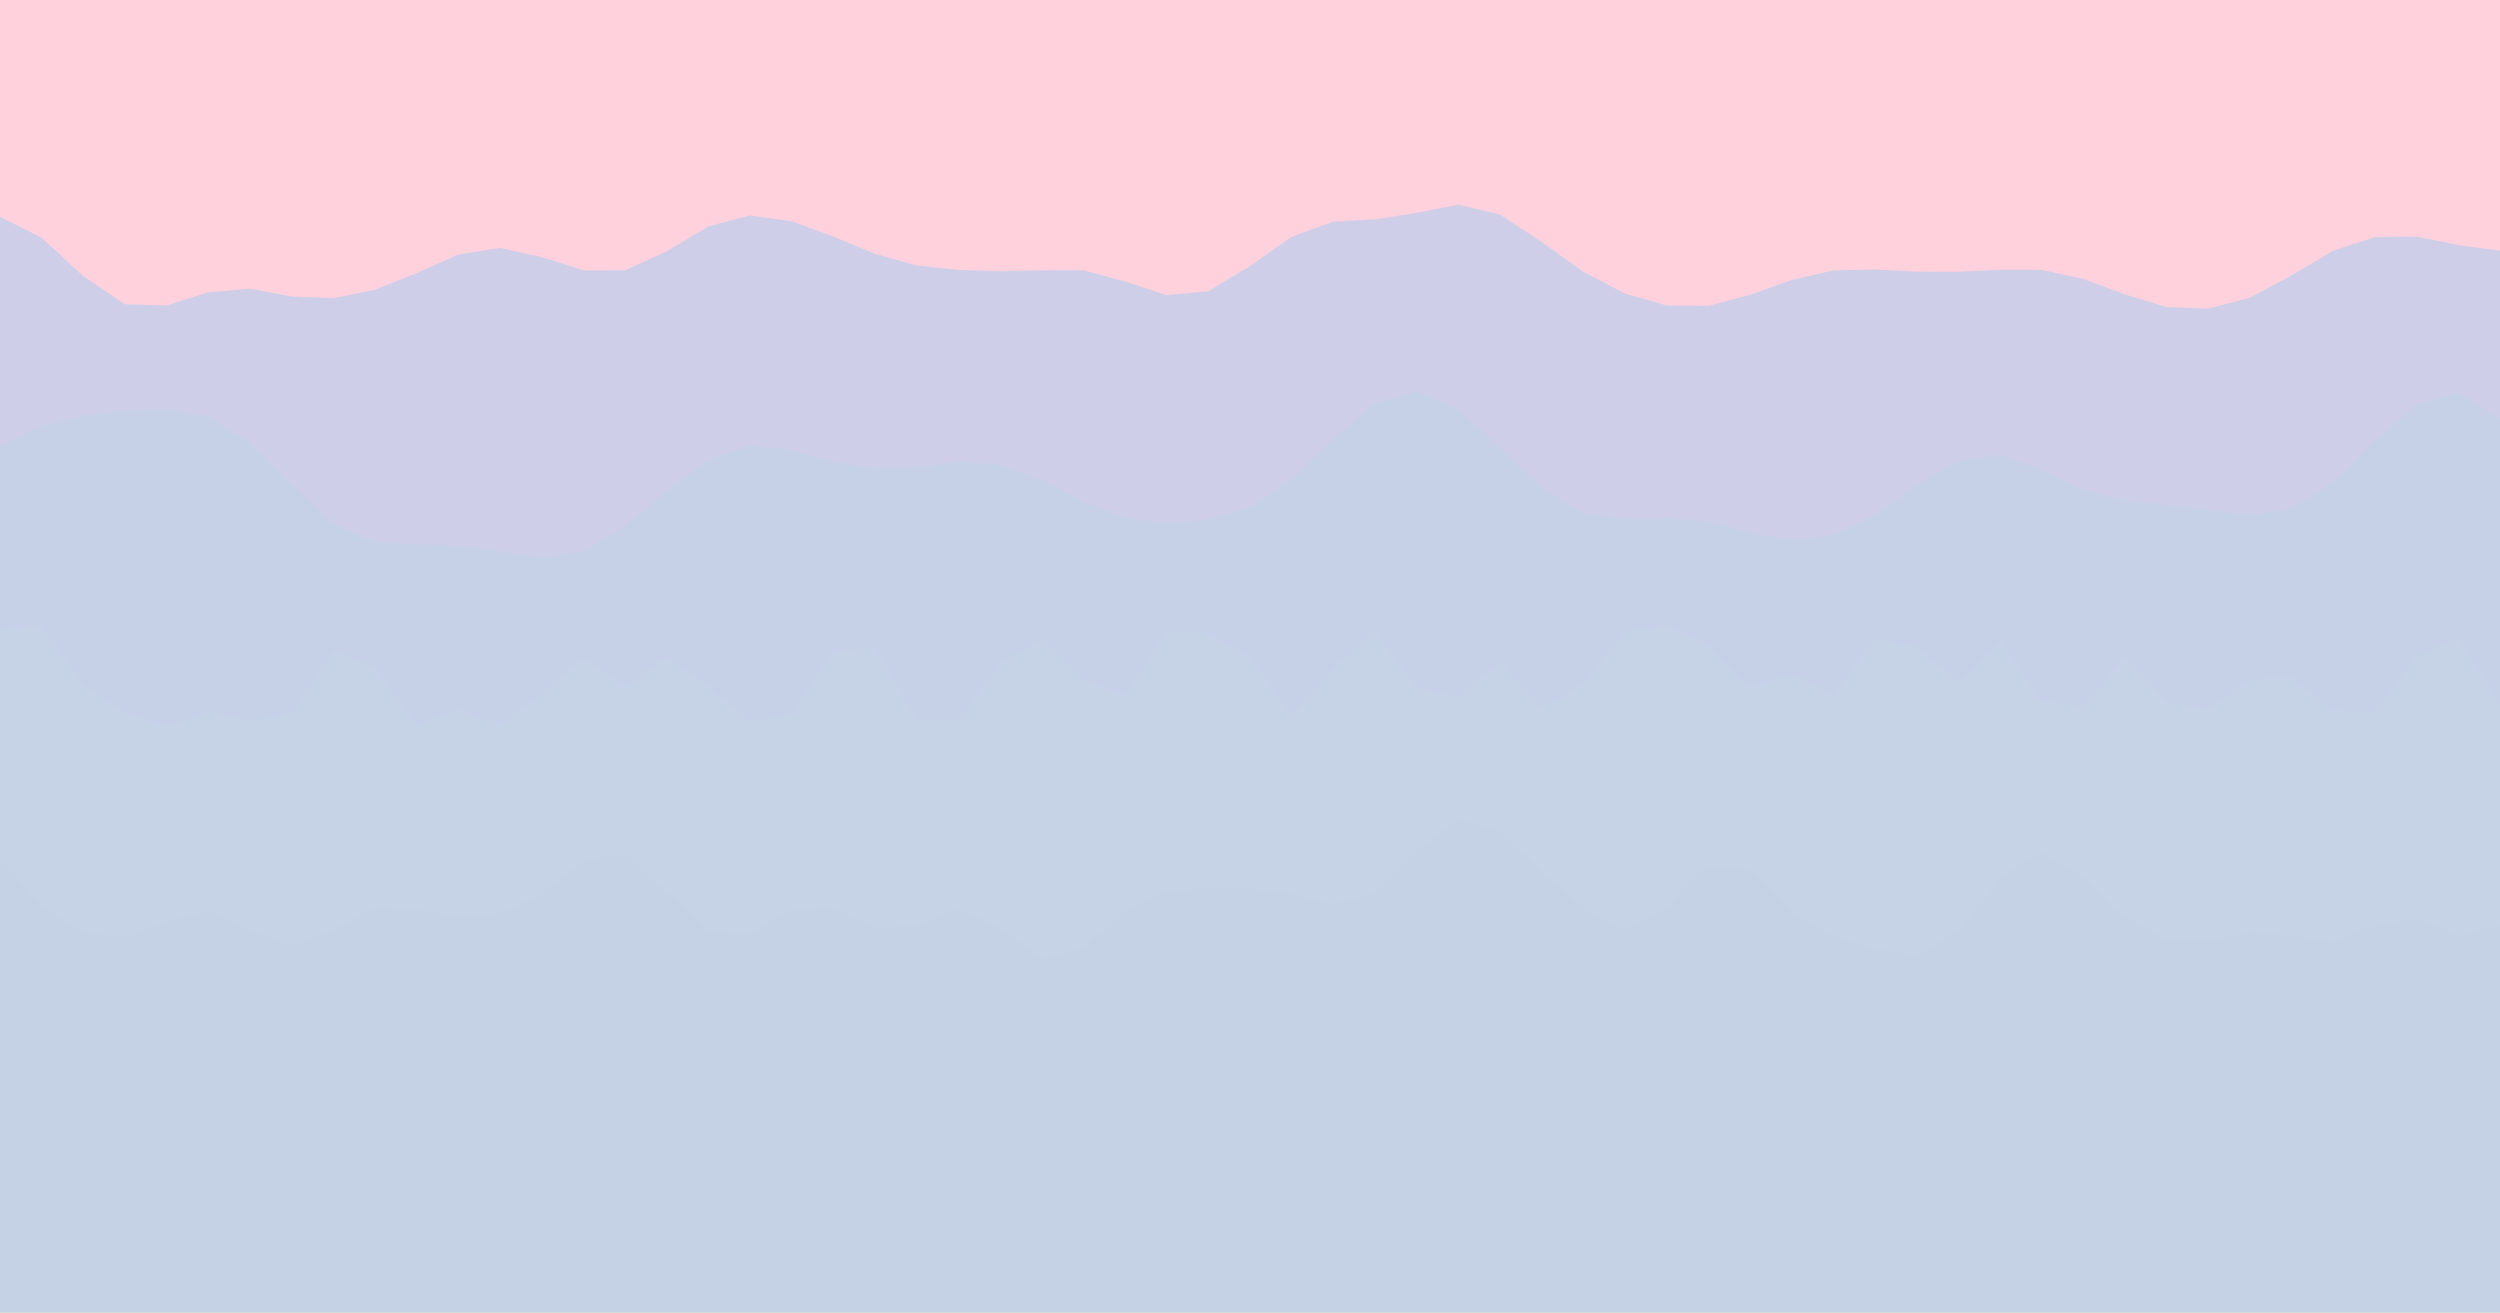
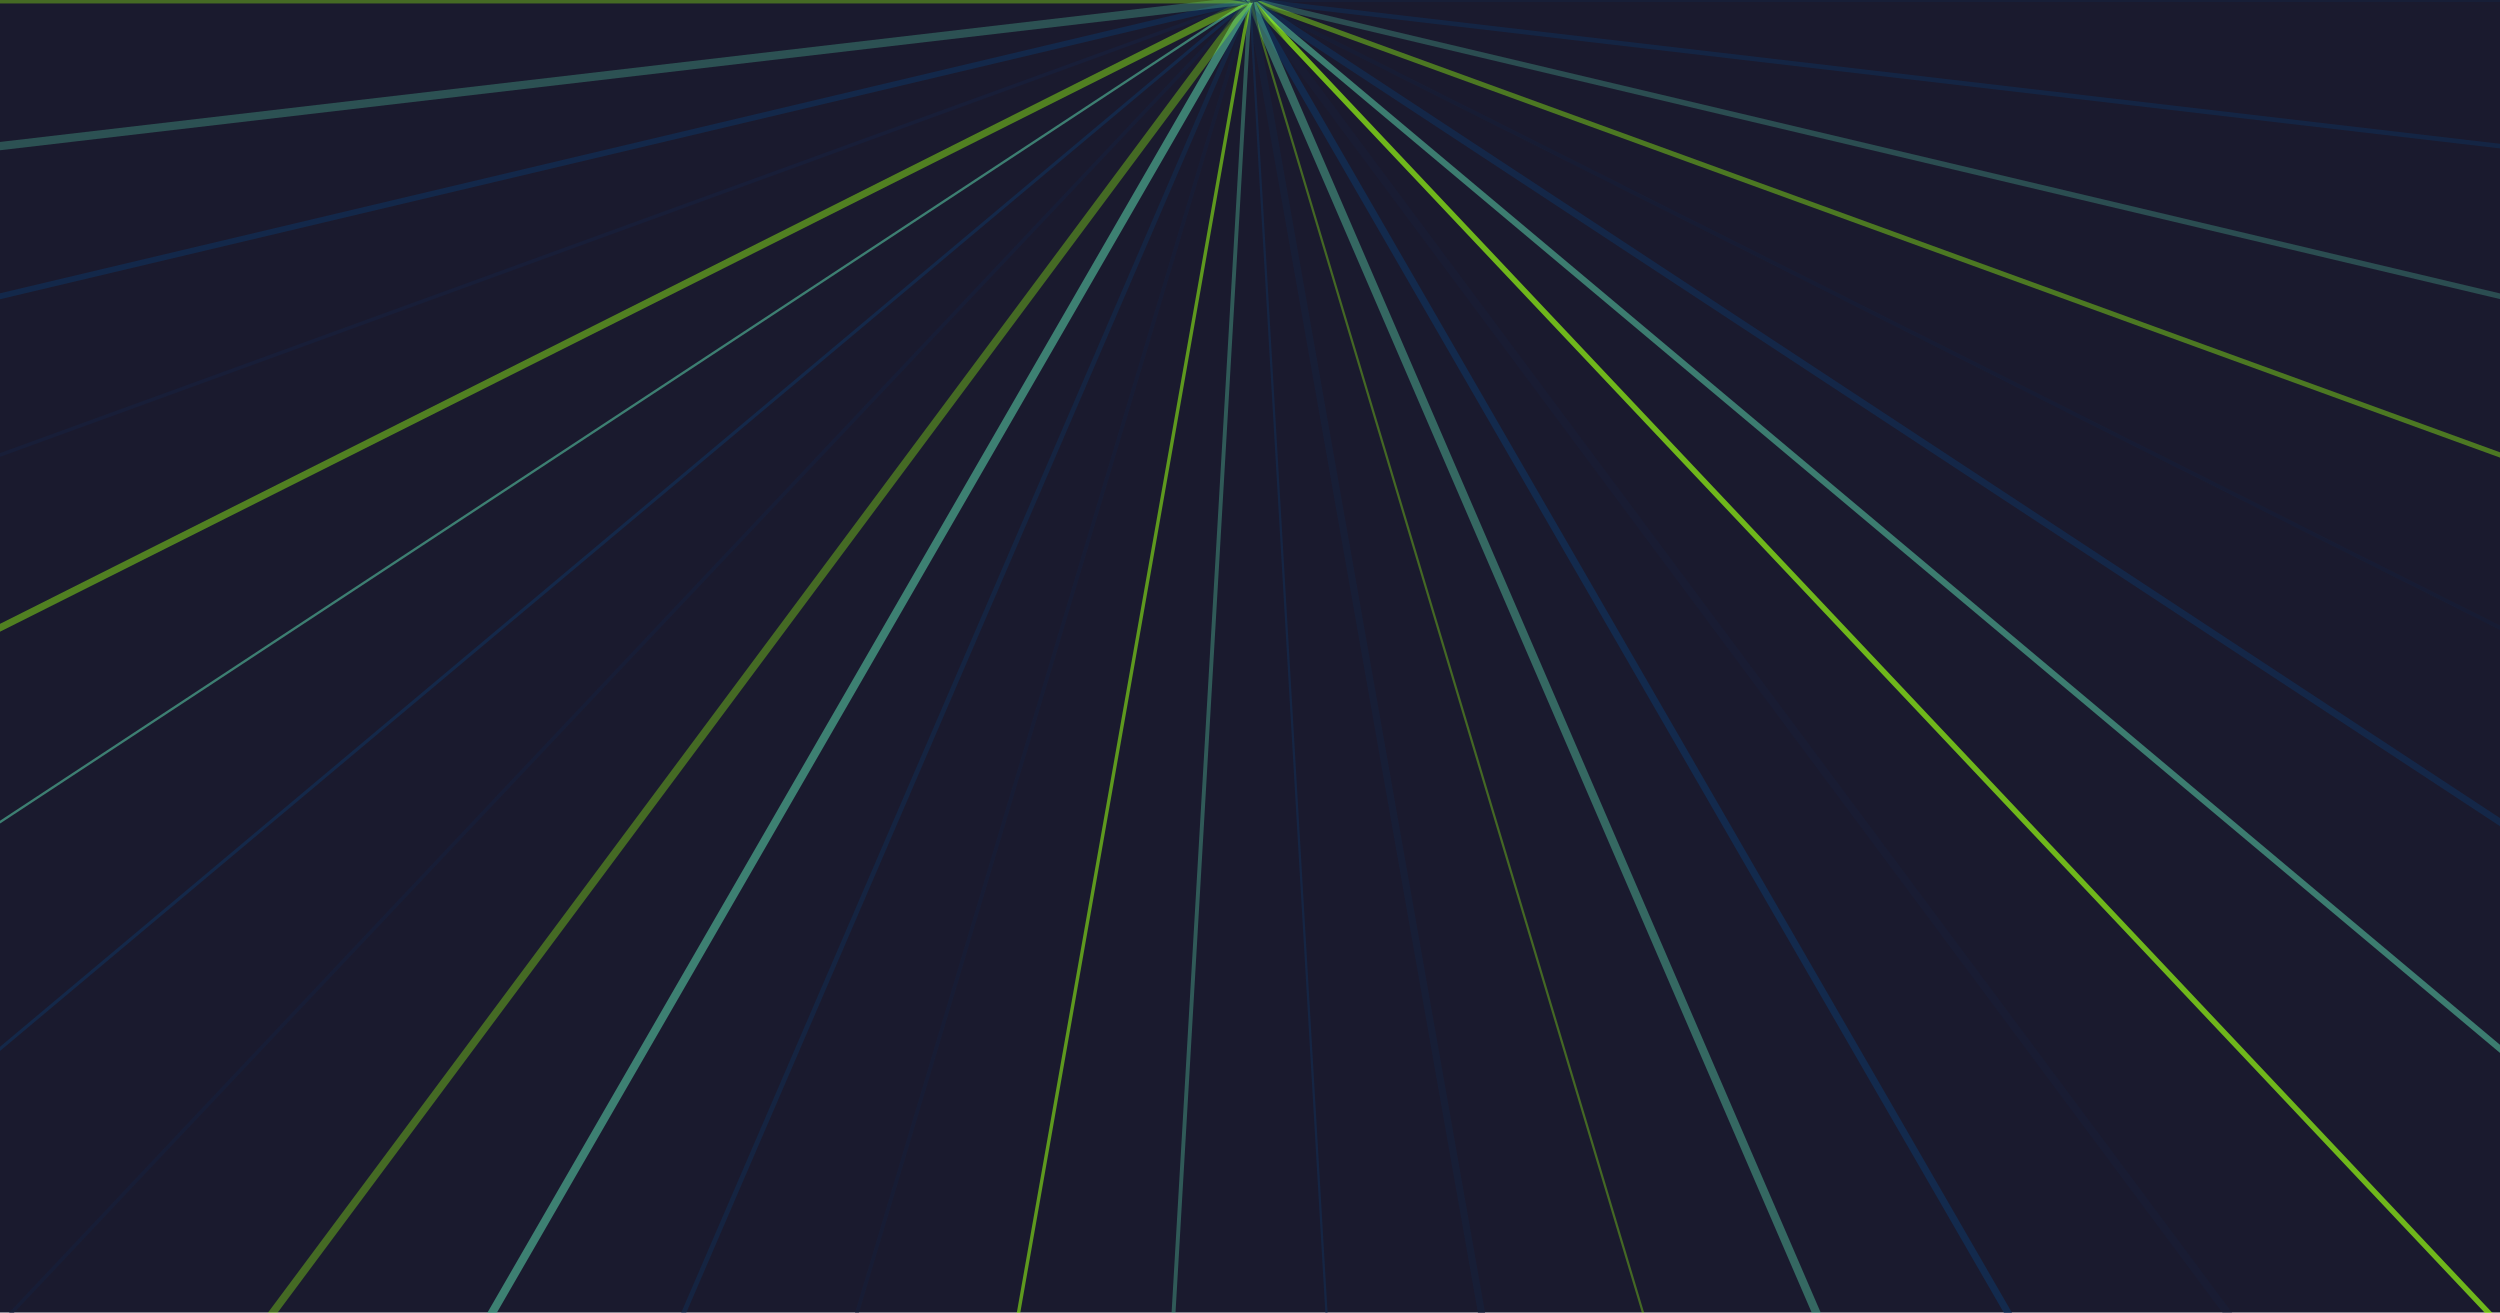
<svg xmlns="http://www.w3.org/2000/svg" version="1.1" width="1200" height="630" viewBox="0 0 1200 630">
-   <rect width="1200" height="630" fill="#ffd1dc" />
-   <path d="M 0 630 L 0 529.2 L 0 536.162 L 20 558.665 L 40 556.524 L 60 548.037 L 80 552.716 L 100 556.43 L 120 550.873 L 140 544.444 L 160 539.008 L 180 536.992 L 200 537.178 L 220 528.045 L 240 513.643 L 260 516.828 L 280 537.485 L 300 550.292 L 320 557.471 L 340 561.938 L 360 549.197 L 380 517.8 L 400 498.087 L 420 510.533 L 440 539.916 L 460 557.329 L 480 559.873 L 500 547.464 L 520 530.809 L 540 534.859 L 560 550.707 L 580 552.515 L 600 552.017 L 620 555.017 L 640 541.682 L 660 515.608 L 680 506.398 L 700 530.435 L 720 550.678 L 740 534.177 L 760 503.06 L 780 491.057 L 800 512.677 L 820 540.584 L 840 539.815 L 860 522.233 L 880 507.344 L 900 502.048 L 920 503.353 L 940 511.466 L 960 519.534 L 980 504.952 L 1000 487.863 L 1020 499.853 L 1040 530.053 L 1060 543.836 L 1080 522.034 L 1100 502.54 L 1120 517.407 L 1140 545.856 L 1160 557.311 L 1180 543.746 L 1200 530.363 L 1200 630 Z" fill="#ffd1dc" opacity="0.85" />
-   <path d="M 0 630 L 0 428.4 L 0 412.807 L 20 434.475 L 40 447.318 L 60 449.839 L 80 441.844 L 100 436.885 L 120 446.521 L 140 453.908 L 160 445.891 L 180 435.555 L 200 436.651 L 220 439.551 L 240 438.027 L 260 429.187 L 280 412.729 L 300 409.796 L 320 427.852 L 340 447.002 L 360 448.113 L 380 436.105 L 400 435.764 L 420 445.121 L 440 444.104 L 460 435.954 L 480 444.85 L 500 459.687 L 520 455.052 L 540 437.189 L 560 427.307 L 580 426.307 L 600 426.48 L 620 428.616 L 640 433.901 L 660 428.278 L 680 407.878 L 700 393.185 L 720 398.437 L 740 417.955 L 760 435.988 L 780 446.566 L 800 435.414 L 820 414.982 L 840 417.072 L 860 437.138 L 880 449.211 L 900 455.193 L 920 458.355 L 940 446.565 L 960 420.957 L 980 408.552 L 1000 420.738 L 1020 440.329 L 1040 450.639 L 1060 450.862 L 1080 447.295 L 1100 448.92 L 1120 451.538 L 1140 443.99 L 1160 440.428 L 1180 448.841 L 1200 444.045 L 1200 630 Z" fill="#dfe6e9" opacity="0.85" />
-   <path d="M 0 630 L 0 327.6 L 0 301.496 L 20 300.132 L 40 328.287 L 60 342.143 L 80 348.935 L 100 341.522 L 120 346.196 L 140 342.038 L 160 312.288 L 180 320.546 L 200 347.893 L 220 340.642 L 240 347.664 L 260 333.186 L 280 315.376 L 300 329.683 L 320 315.614 L 340 329.127 L 360 346.367 L 380 342.629 L 400 312.565 L 420 311.219 L 440 345.036 L 460 345.138 L 480 319.182 L 500 306.281 L 520 325.947 L 540 333.487 L 560 302.895 L 580 303.771 L 600 315.374 L 620 343.711 L 640 320.55 L 660 302.862 L 680 330.567 L 700 334.465 L 720 317.416 L 740 340.08 L 760 328.051 L 780 303.179 L 800 300.093 L 820 309.247 L 840 330.034 L 860 323.754 L 880 334.114 L 900 306.325 L 920 310.53 L 940 326.966 L 960 307.953 L 980 336.423 L 1000 339.17 L 1020 315.127 L 1040 337.034 L 1060 340.333 L 1080 325.904 L 1100 325.128 L 1120 340.976 L 1140 341.498 L 1160 315.331 L 1180 306.596 L 1200 338.146 L 1200 630 Z" fill="#ffeaa7" opacity="0.85" />
-   <path d="M 0 630 L 0 226.8 L 0 214.098 L 20 204.37 L 40 199.863 L 60 197.293 L 80 196.303 L 100 199.874 L 120 212.397 L 140 232.471 L 160 251.111 L 180 260.195 L 200 261.367 L 220 261.744 L 240 264.652 L 260 267.762 L 280 264.499 L 300 252.416 L 320 235.796 L 340 220.802 L 360 213.783 L 380 215.84 L 400 221.522 L 420 224.779 L 440 224.204 L 460 221.949 L 480 222.914 L 500 230.106 L 520 240.792 L 540 248.506 L 560 251.078 L 580 249.403 L 600 243.432 L 620 230.144 L 640 210.689 L 660 193.579 L 680 187.897 L 700 196.475 L 720 214.846 L 740 234.179 L 760 246.154 L 780 249.297 L 800 248.707 L 820 250.334 L 840 255.532 L 860 259.221 L 880 256.891 L 900 247.153 L 920 232.877 L 940 221.038 L 960 218.364 L 980 225.381 L 1000 235.148 L 1020 240.475 L 1040 242.377 L 1060 244.8 L 1080 247.093 L 1100 244.226 L 1120 231.351 L 1140 211.612 L 1160 194.204 L 1180 188.247 L 1200 201.206 L 1200 630 Z" fill="#b5ead7" opacity="0.85" />
-   <path d="M 0 630 L 0 126 L 0 104.05 L 20 114.116 L 40 132.56 L 60 146.044 L 80 146.589 L 100 140.323 L 120 138.58 L 140 142.313 L 160 143.136 L 180 139.086 L 200 131.048 L 220 122.175 L 240 118.988 L 260 123.416 L 280 129.755 L 300 129.737 L 320 120.67 L 340 108.66 L 360 103.411 L 380 106.193 L 400 113.549 L 420 121.84 L 440 127.437 L 460 129.529 L 480 130.184 L 500 129.748 L 520 129.711 L 540 135.097 L 560 141.651 L 580 139.804 L 600 127.685 L 620 113.636 L 640 106.384 L 660 105.301 L 680 102.148 L 700 98.192 L 720 102.965 L 740 116.142 L 760 130.477 L 780 140.853 L 800 146.629 L 820 146.814 L 840 141.544 L 860 134.379 L 880 129.774 L 900 129.336 L 920 130.377 L 940 130.445 L 960 129.425 L 980 129.5 L 1000 133.89 L 1020 141.314 L 1040 147.387 L 1060 148.15 L 1080 142.852 L 1100 132.131 L 1120 120.297 L 1140 113.792 L 1160 113.586 L 1180 117.642 L 1200 120.305 L 1200 630 Z" fill="#c7ceea" opacity="0.85" />
+   <rect width="1200" height="630" fill="#1a1a2e" />
+   <line x1="600" y1="0" x2="1955.323" y2="0" stroke-opacity="0.583" stroke-width="1.924" stroke="#16213e" />
+   <line x1="600" y1="0" x2="1946.159" y2="157.343" stroke-opacity="0.456" stroke-width="2.205" stroke="#0f3460" />
+   <line x1="600" y1="0" x2="1918.79" y2="312.559" stroke-opacity="0.311" stroke-width="2.64" stroke="#53bf9d" />
+   <line x1="600" y1="0" x2="1873.587" y2="463.548" stroke-opacity="0.416" stroke-width="2.395" stroke="#94fc13" />
+   <line x1="600" y1="0" x2="1811.161" y2="608.268" stroke-opacity="0.447" stroke-width="1.908" stroke="#16213e" />
+   <line x1="600" y1="0" x2="1732.356" y2="744.762" stroke-opacity="0.536" stroke-width="3.242" stroke="#0f3460" />
+   <line x1="600" y1="0" x2="1638.238" y2="871.185" stroke-opacity="0.593" stroke-width="2.984" stroke="#53bf9d" />
+   <line x1="600" y1="0" x2="1530.079" y2="985.826" stroke-opacity="0.695" stroke-width="2.64" stroke="#94fc13" />
+   <line x1="600" y1="0" x2="1409.343" y2="1087.136" stroke-opacity="0.324" stroke-width="3.715" stroke="#16213e" />
+   <line x1="600" y1="0" x2="1277.661" y2="1173.744" stroke-opacity="0.627" stroke-width="3.395" stroke="#0f3460" />
+   <line x1="600" y1="0" x2="1136.816" y2="1244.479" stroke-opacity="0.473" stroke-width="3.971" stroke="#53bf9d" />
+   <line x1="600" y1="0" x2="988.711" y2="1298.385" stroke-opacity="0.344" stroke-width="1.057" stroke="#94fc13" />
+   <line x1="600" y1="0" x2="835.349" y2="1334.732" stroke-opacity="0.577" stroke-width="3.358" stroke="#16213e" />
+   <line x1="600" y1="0" x2="678.805" y2="1353.03" stroke-opacity="0.427" stroke-width="1.06" stroke="#0f3460" />
+   <line x1="600" y1="0" x2="521.195" y2="1353.03" stroke-opacity="0.386" stroke-width="1.875" stroke="#53bf9d" />
+   <line x1="600" y1="0" x2="364.651" y2="1334.732" stroke-opacity="0.558" stroke-width="1.643" stroke="#94fc13" />
+   <line x1="600" y1="0" x2="211.289" y2="1298.385" stroke-opacity="0.448" stroke-width="1.79" stroke="#16213e" />
+   <line x1="600" y1="0" x2="63.184" y2="1244.479" stroke-opacity="0.387" stroke-width="2.246" stroke="#0f3460" />
+   <line x1="600" y1="0" x2="-77.661" y2="1173.744" stroke-opacity="0.62" stroke-width="3.931" stroke="#53bf9d" />
+   <line x1="600" y1="0" x2="-209.343" y2="1087.136" stroke-opacity="0.353" stroke-width="3.718" stroke="#94fc13" />
+   <line x1="600" y1="0" x2="-330.079" y2="985.826" stroke-opacity="0.537" stroke-width="1.728" stroke="#16213e" />
+   <line x1="600" y1="0" x2="-438.238" y2="871.185" stroke-opacity="0.543" stroke-width="1.526" stroke="#0f3460" />
+   <line x1="600" y1="0" x2="-532.356" y2="744.762" stroke-opacity="0.615" stroke-width="1.126" stroke="#53bf9d" />
+   <line x1="600" y1="0" x2="-611.161" y2="608.268" stroke-opacity="0.453" stroke-width="3.371" stroke="#94fc13" />
+   <line x1="600" y1="0" x2="-673.587" y2="463.548" stroke-opacity="0.595" stroke-width="1.717" stroke="#16213e" />
+   <line x1="600" y1="0" x2="-718.79" y2="312.559" stroke-opacity="0.569" stroke-width="2.762" stroke="#0f3460" />
+   <line x1="600" y1="0" x2="-746.159" y2="157.343" stroke-opacity="0.335" stroke-width="3.953" stroke="#53bf9d" />
+   <line x1="600" y1="0" x2="-755.323" y2="1.65979177753463e-13" stroke-opacity="0.355" stroke-width="3.319" stroke="#94fc13" />
+   <line x1="600" y1="0" x2="-746.159" y2="-157.343" stroke-opacity="0.426" stroke-width="2.217" stroke="#16213e" />
+   <line x1="600" y1="0" x2="-718.79" y2="-312.559" stroke-opacity="0.43" stroke-width="3.746" stroke="#0f3460" />
+   <line x1="600" y1="0" x2="-673.587" y2="-463.548" stroke-opacity="0.413" stroke-width="2.875" stroke="#53bf9d" />
+   <line x1="600" y1="0" x2="-611.161" y2="-608.268" stroke-opacity="0.585" stroke-width="1.055" stroke="#94fc13" />
+   <line x1="600" y1="0" x2="-532.356" y2="-744.762" stroke-opacity="0.326" stroke-width="3.378" stroke="#16213e" />
+   <line x1="600" y1="0" x2="-438.238" y2="-871.185" stroke-opacity="0.609" stroke-width="3.286" stroke="#0f3460" />
+   <line x1="600" y1="0" x2="-330.079" y2="-985.826" stroke-opacity="0.518" stroke-width="2.9" stroke="#53bf9d" />
+   <line x1="600" y1="0" x2="-209.343" y2="-1087.136" stroke-opacity="0.596" stroke-width="2.607" stroke="#94fc13" />
+   <line x1="600" y1="0" x2="-77.661" y2="-1173.744" stroke-opacity="0.474" stroke-width="3.648" stroke="#16213e" />
+   <line x1="600" y1="0" x2="63.184" y2="-1244.479" stroke-opacity="0.605" stroke-width="2.559" stroke="#0f3460" />
+   <line x1="600" y1="0" x2="211.289" y2="-1298.385" stroke-opacity="0.604" stroke-width="3.38" stroke="#53bf9d" />
+   <line x1="600" y1="0" x2="364.651" y2="-1334.732" stroke-opacity="0.649" stroke-width="2.626" stroke="#94fc13" />
+   <line x1="600" y1="0" x2="521.195" y2="-1353.03" stroke-opacity="0.538" stroke-width="1.473" stroke="#16213e" />
+   <line x1="600" y1="0" x2="678.805" y2="-1353.03" stroke-opacity="0.628" stroke-width="1.61" stroke="#0f3460" />
+   <line x1="600" y1="0" x2="835.349" y2="-1334.732" stroke-opacity="0.303" stroke-width="2.357" stroke="#53bf9d" />
+   <line x1="600" y1="0" x2="988.711" y2="-1298.385" stroke-opacity="0.622" stroke-width="1.435" stroke="#94fc13" />
+   <line x1="600" y1="0" x2="1136.816" y2="-1244.479" stroke-opacity="0.357" stroke-width="1.455" stroke="#16213e" />
+   <line x1="600" y1="0" x2="1277.661" y2="-1173.744" stroke-opacity="0.416" stroke-width="1.522" stroke="#0f3460" />
+   <line x1="600" y1="0" x2="1409.343" y2="-1087.136" stroke-opacity="0.695" stroke-width="1.29" stroke="#53bf9d" />
+   <line x1="600" y1="0" x2="1530.079" y2="-985.826" stroke-opacity="0.391" stroke-width="1.986" stroke="#94fc13" />
+   <line x1="600" y1="0" x2="1638.238" y2="-871.185" stroke-opacity="0.603" stroke-width="2.196" stroke="#16213e" />
+   <line x1="600" y1="0" x2="1732.356" y2="-744.762" stroke-opacity="0.504" stroke-width="1.764" stroke="#0f3460" />
+   <line x1="600" y1="0" x2="1811.161" y2="-608.268" stroke-opacity="0.584" stroke-width="2.988" stroke="#53bf9d" />
+   <line x1="600" y1="0" x2="1873.587" y2="-463.548" stroke-opacity="0.686" stroke-width="2.191" stroke="#94fc13" />
+   <line x1="600" y1="0" x2="1918.79" y2="-312.559" stroke-opacity="0.682" stroke-width="3.04" stroke="#16213e" />
+   <line x1="600" y1="0" x2="1946.159" y2="-157.343" stroke-opacity="0.48" stroke-width="1.47" stroke="#0f3460" />
</svg>
